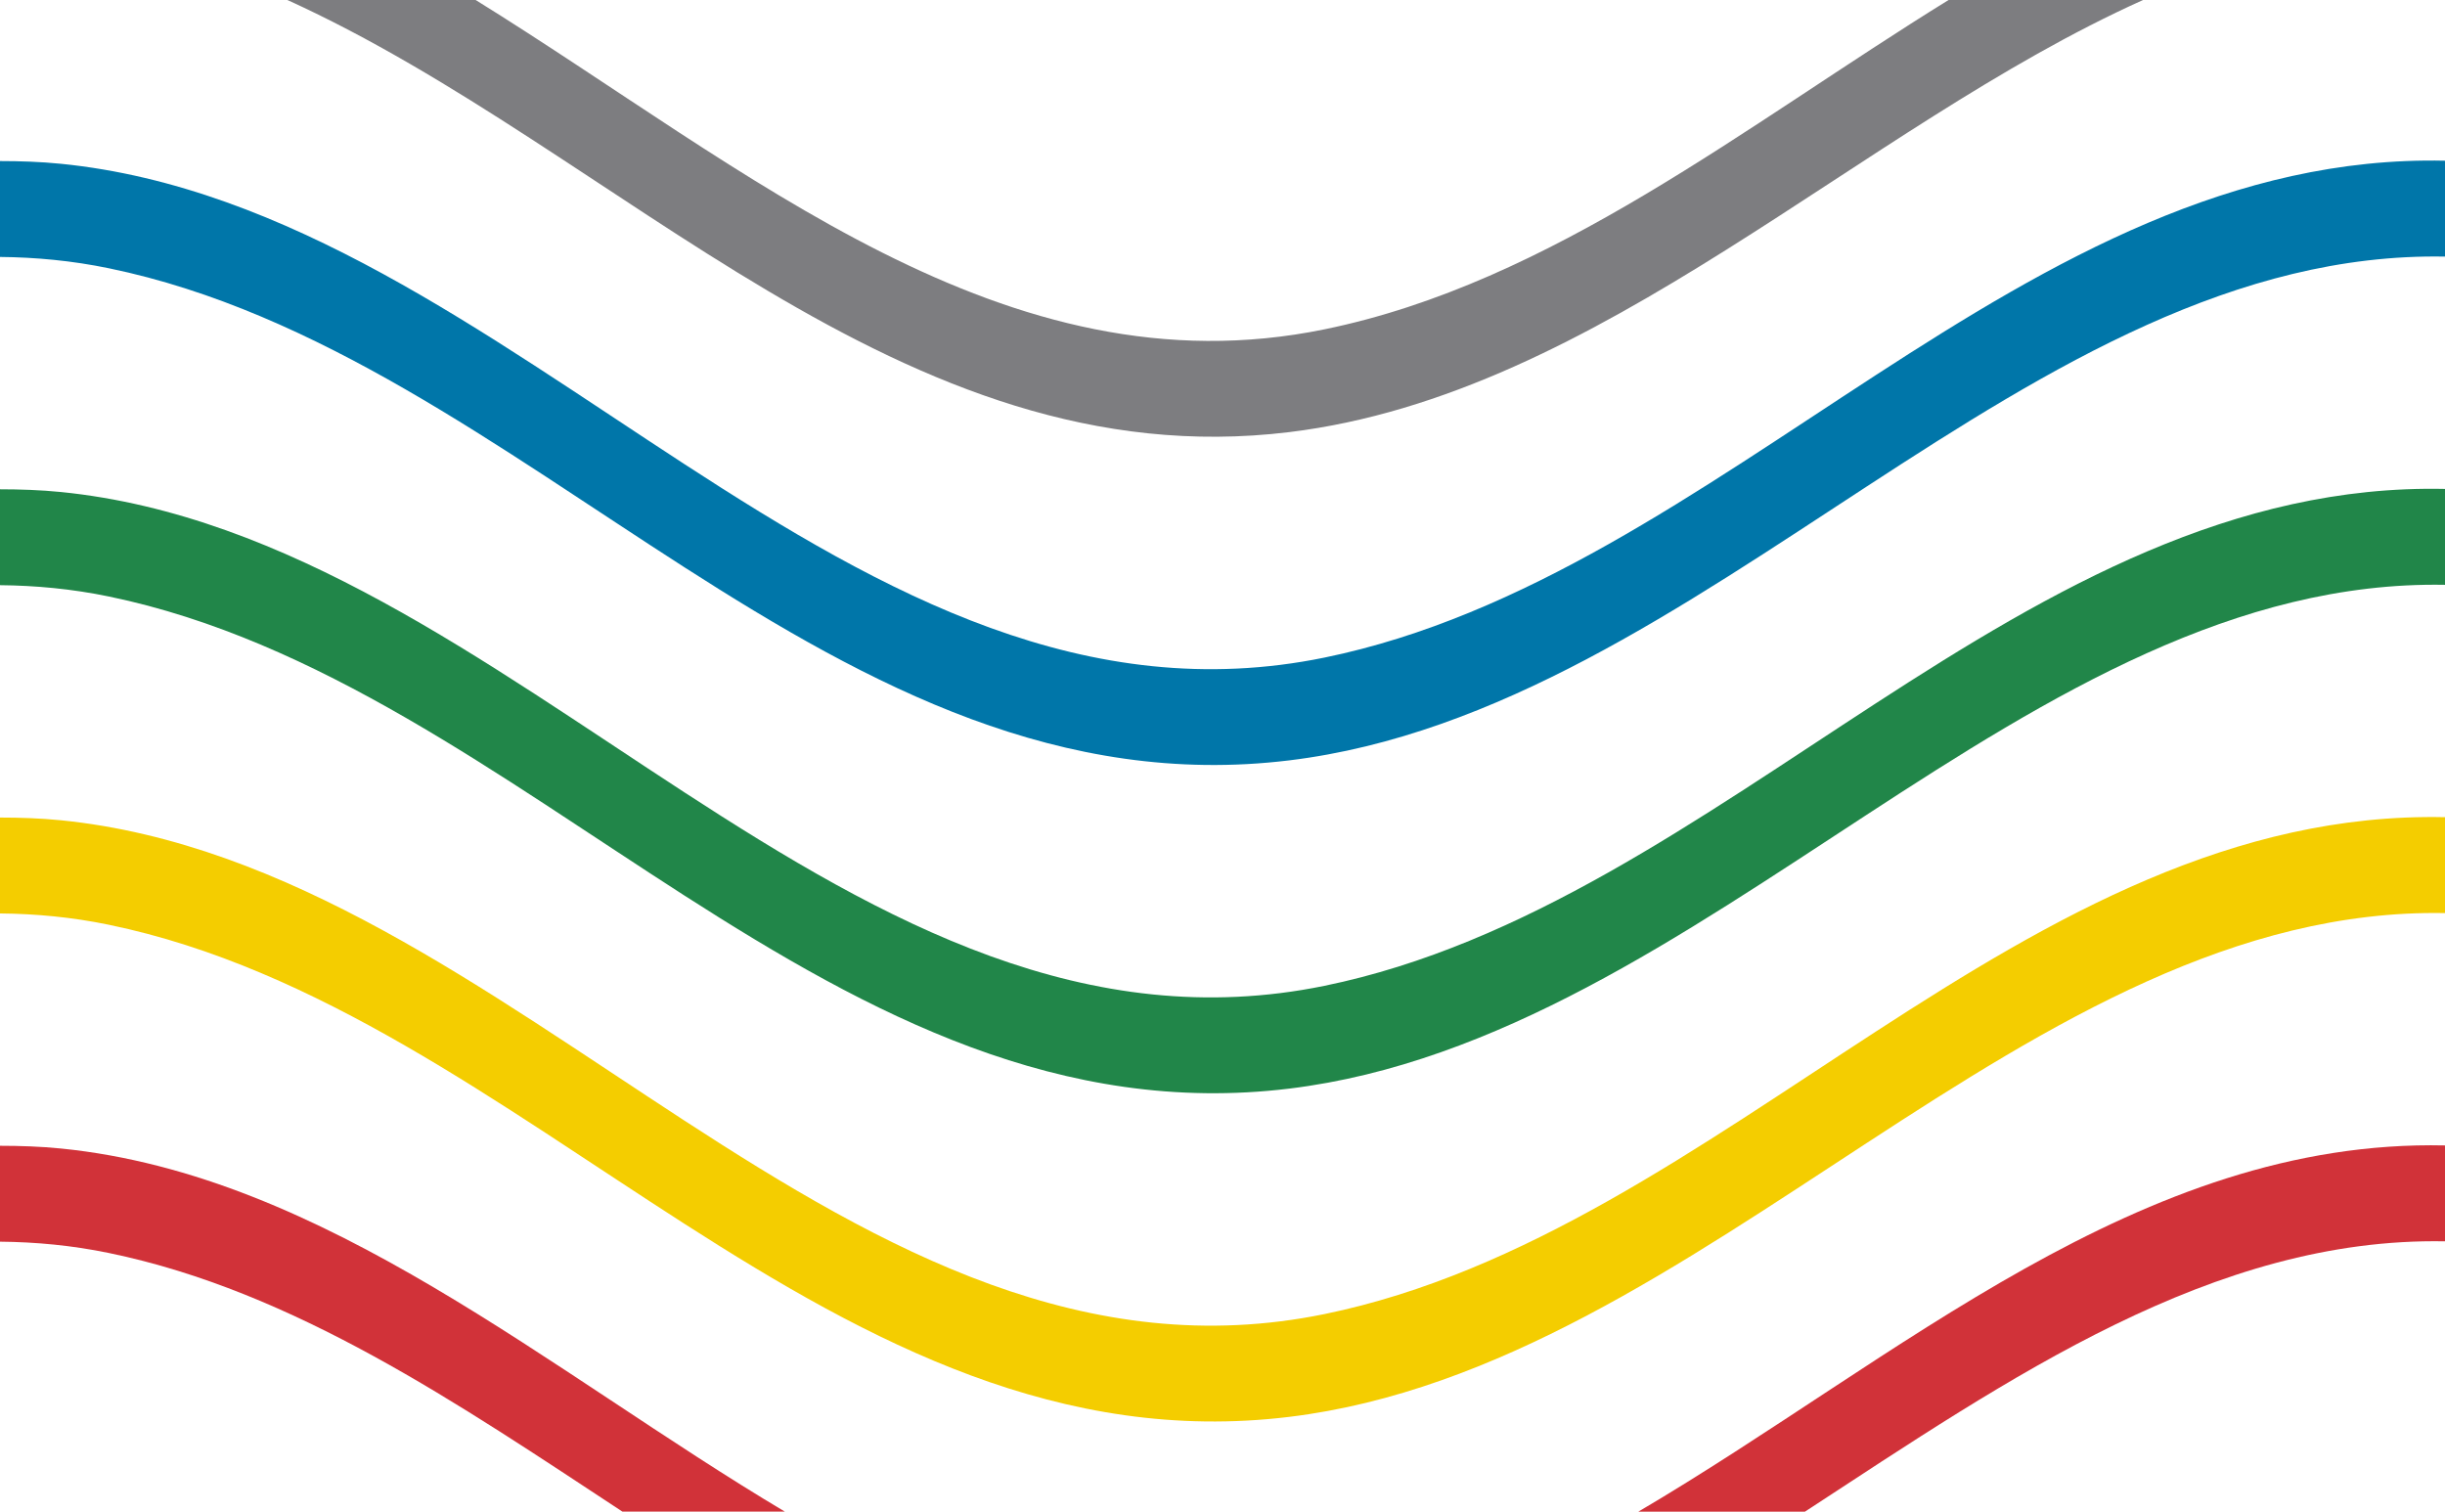
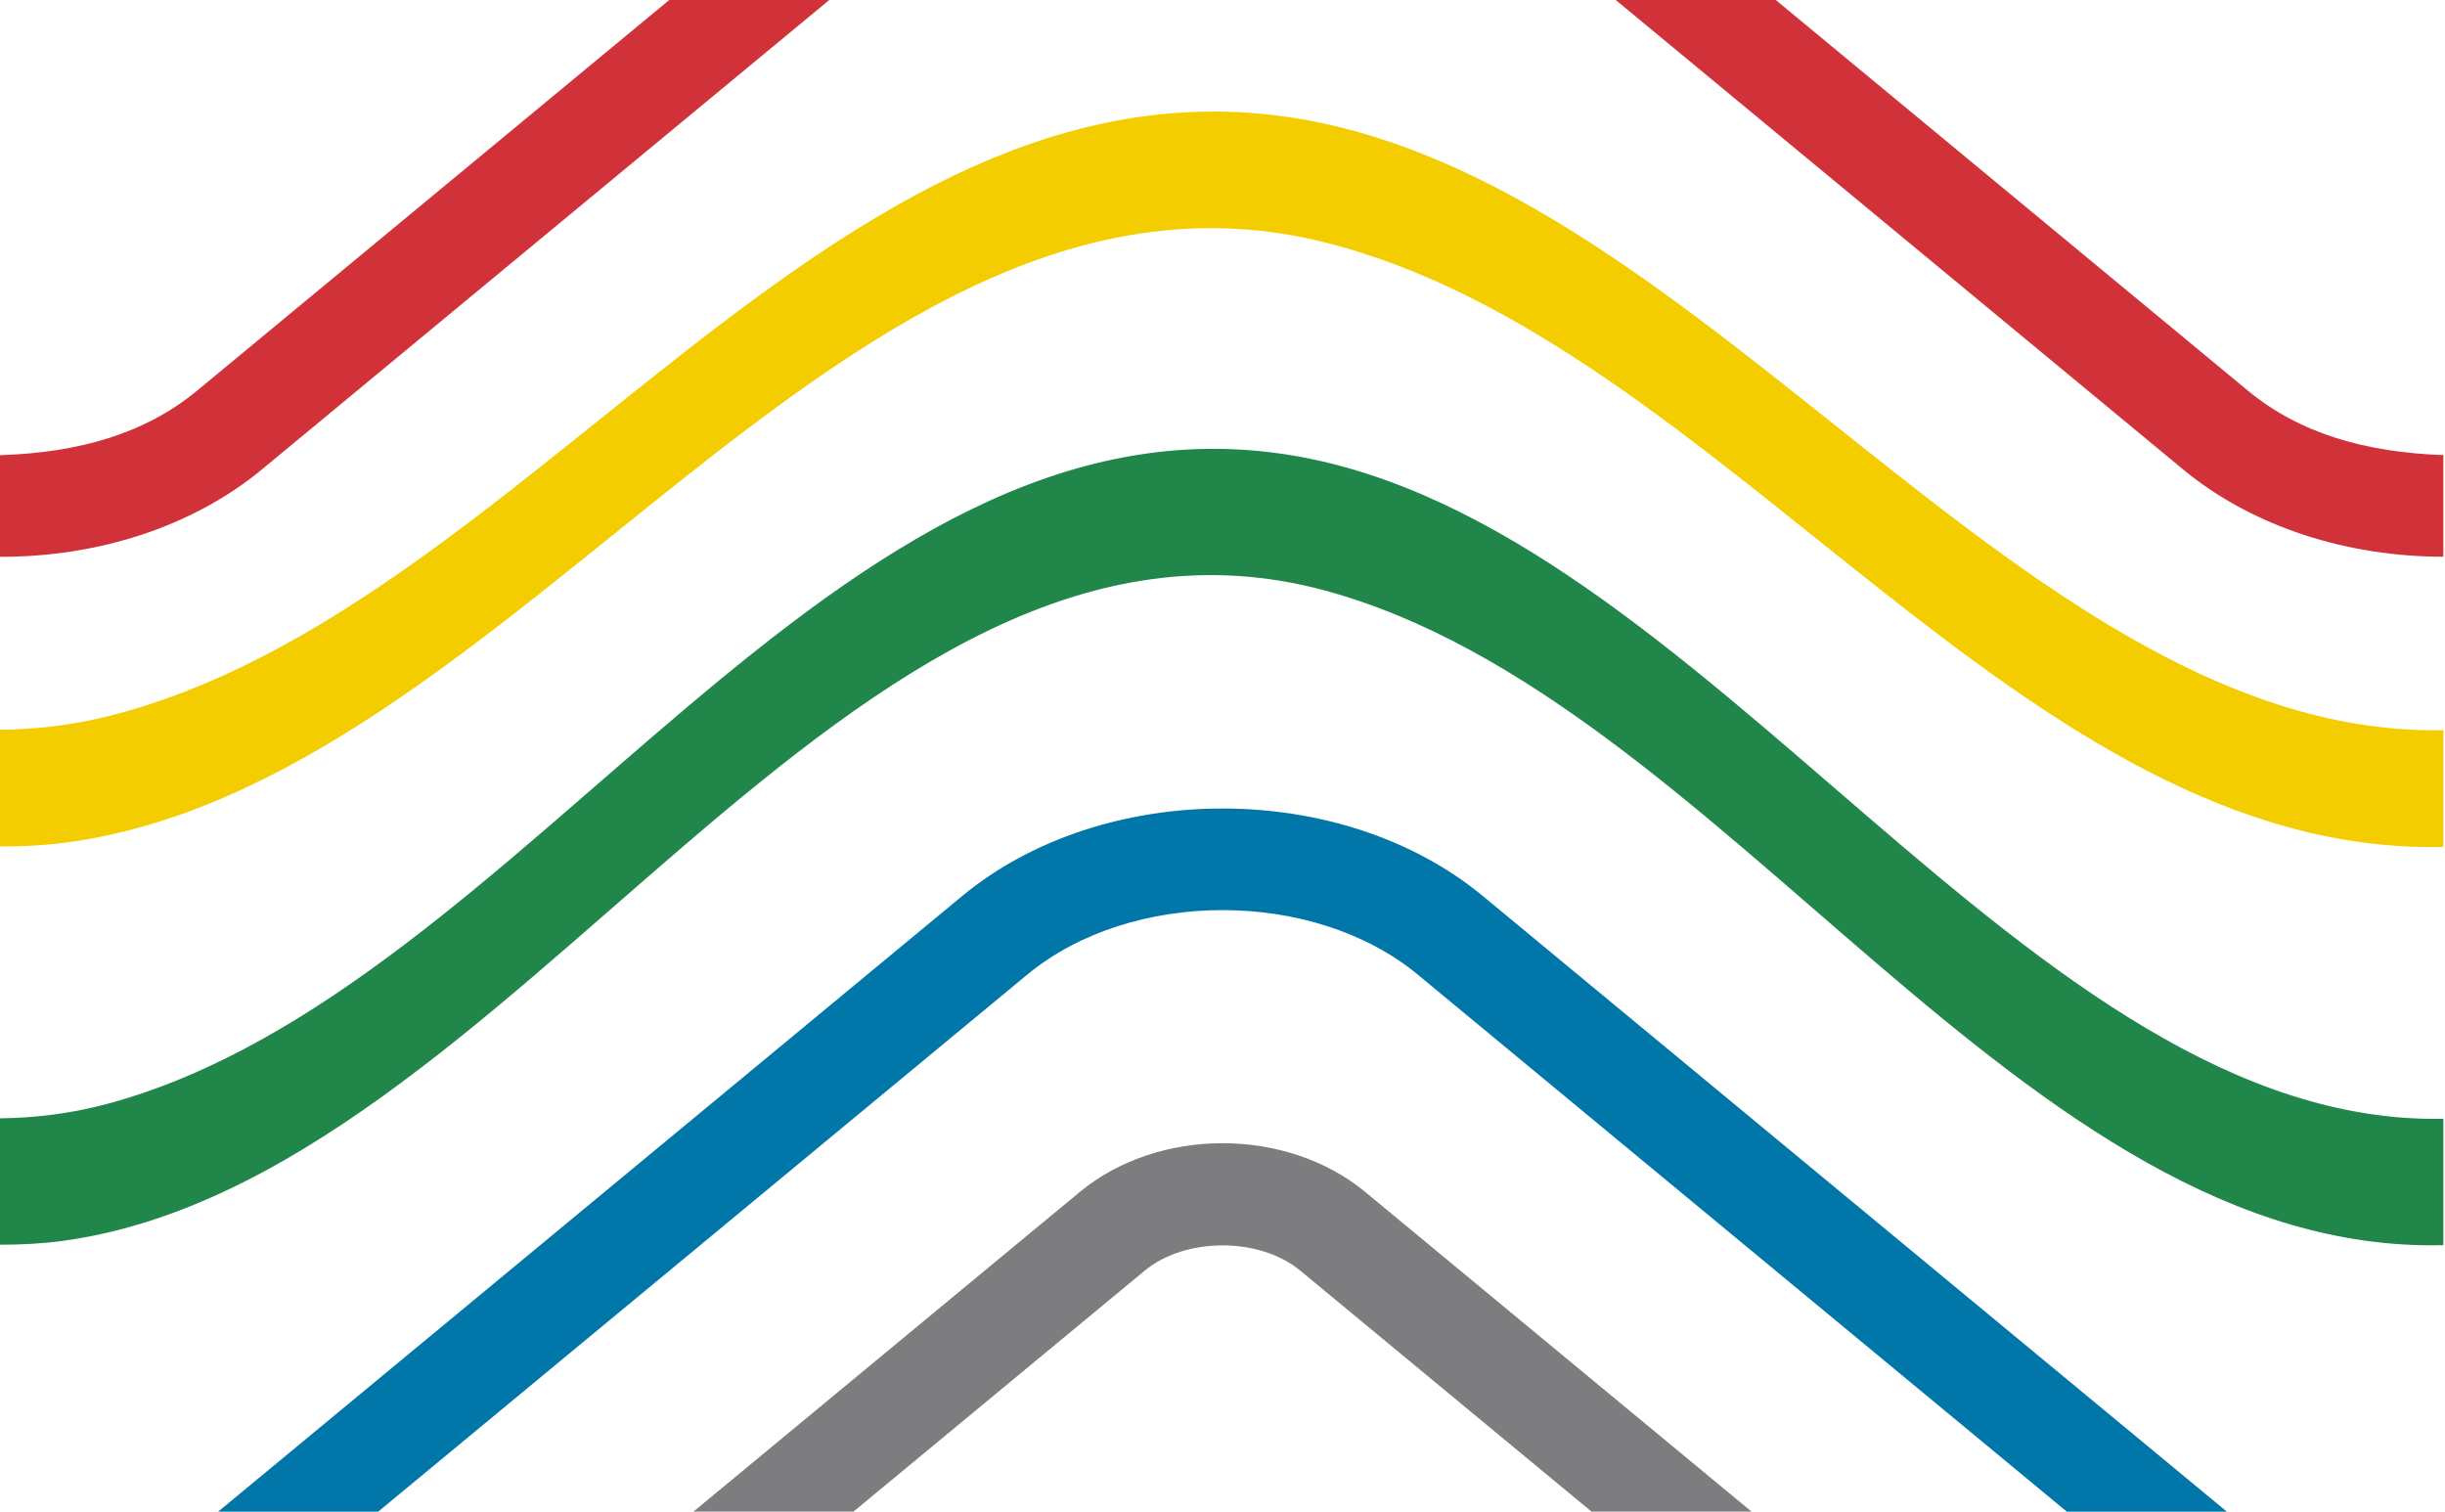
<svg xmlns="http://www.w3.org/2000/svg" version="1.1" id="Layer_1" x="0px" y="0px" viewBox="0 0 95.869 59.272" enable-background="new 0 0 95.869 59.272" xml:space="preserve">
  <g id="XMLID_1_">
-     <path id="XMLID_2_" fill="#0076A9" d="M2.39,6.422C1.58,6.341,0.786,6.316,0,6.315v3.76c1.396,0.013,2.817,0.143,4.275,0.445   c16.389,3.388,28.391,21.468,46.271,19.295c16.307-1.982,28.96-20.056,45.323-19.754v-3.76   c-16.571-0.363-28.28,16.276-43.937,19.483C33.305,29.6,20.17,8.205,2.39,6.422z" />
-     <path id="XMLID_10_" fill="#218649" d="M50.546,42.685c16.307-1.981,28.96-20.056,45.323-19.754v-3.76   c-16.571-0.363-28.28,16.276-43.937,19.483C33.305,42.47,20.17,21.076,2.39,19.292C1.58,19.211,0.786,19.186,0,19.185v3.76   c1.396,0.013,2.817,0.143,4.275,0.445C20.664,26.779,32.665,44.858,50.546,42.685z" />
-     <path id="XMLID_11_" fill="#D13239" d="M95.869,44.912c-11.973-0.262-21.409,8.35-31.629,14.36h6.532   c8.062-5.265,16.007-10.767,25.097-10.6V44.912z" />
-     <path id="XMLID_12_" fill="#D13239" d="M2.39,45.033C1.58,44.952,0.786,44.927,0,44.926v3.76c1.396,0.013,2.817,0.143,4.275,0.445   c7.276,1.504,13.686,5.903,20.131,10.14h6.369C21.553,53.782,12.761,46.073,2.39,45.033z" />
-     <path id="XMLID_13_" fill="#7D7D80" d="M50.546,16.944C62.756,15.461,72.857,5.027,84.03,0h-7.626   C68.45,4.914,60.847,11.087,51.932,12.913C39.378,15.485,29.318,6.609,18.65,0h-7.382C24.329,5.935,35.301,18.797,50.546,16.944z" />
-     <path id="XMLID_14_" fill="#F4CD00" d="M95.869,32.042c-16.571-0.363-28.28,16.276-43.937,19.483   C33.305,55.34,20.17,33.946,2.39,32.163C1.58,32.082,0.786,32.057,0,32.056v3.76c1.396,0.013,2.817,0.143,4.275,0.445   c16.389,3.388,28.391,21.468,46.271,19.295c16.307-1.981,28.96-20.056,45.323-19.754V32.042z" />
+     <path id="XMLID_2_" fill="#218649" d="M51.932,23.149c15.636,4.221,27.336,26.093,43.873,25.674v-4.956   c-16.331,0.333-28.973-23.422-45.259-26.03C32.665,14.974,20.664,38.799,4.275,43.264C2.817,43.661,1.396,43.833,0,43.85v4.955   c0.786-0.001,1.58-0.034,2.39-0.141C20.17,46.314,33.305,18.121,51.932,23.149z" />
+     <path id="XMLID_14_" fill="#F4CD00" d="M51.932,9.5c15.636,3.897,27.336,24.095,43.873,23.708v-4.576   C79.473,28.939,66.831,7.003,50.546,4.595C32.665,1.951,20.664,23.951,4.275,28.074C2.817,28.441,1.396,28.599,0,28.615v4.576   c0.786-0.001,1.58-0.031,2.39-0.13C20.17,30.891,33.305,4.857,51.932,9.5z" />
+     <path id="XMLID_15_" fill="#7D7D80" d="M42.333,46.741l-15.144,12.53h6.275l11.419-9.448c1.598-1.322,4.506-1.322,6.103,0   l11.419,9.448h6.275l-15.144-12.53C50.447,44.186,45.422,44.186,42.333,46.741z" />
+     <path id="XMLID_16_" fill="#0076A9" d="M37.725,35.135L8.553,59.272h6.275l25.447-21.055c4.081-3.377,11.239-3.375,15.319,0   l25.447,21.055h6.275L58.144,35.135C52.61,30.557,43.259,30.557,37.725,35.135z" />
+     <path id="XMLID_17_" fill="#D13239" d="M95.804,21.829v-3.985c-3.026-0.105-5.62-0.836-7.663-2.526L69.628,0h-6.275l22.239,18.4   C88.36,20.69,92.082,21.829,95.804,21.829z" />
+     <path id="XMLID_18_" fill="#D13239" d="M32.516,0h-6.275L7.727,15.318C5.67,17.02,3.054,17.751,0,17.847v3.984   c3.744,0.014,7.493-1.128,10.277-3.431L32.516,0z" />
  </g>
</svg>
